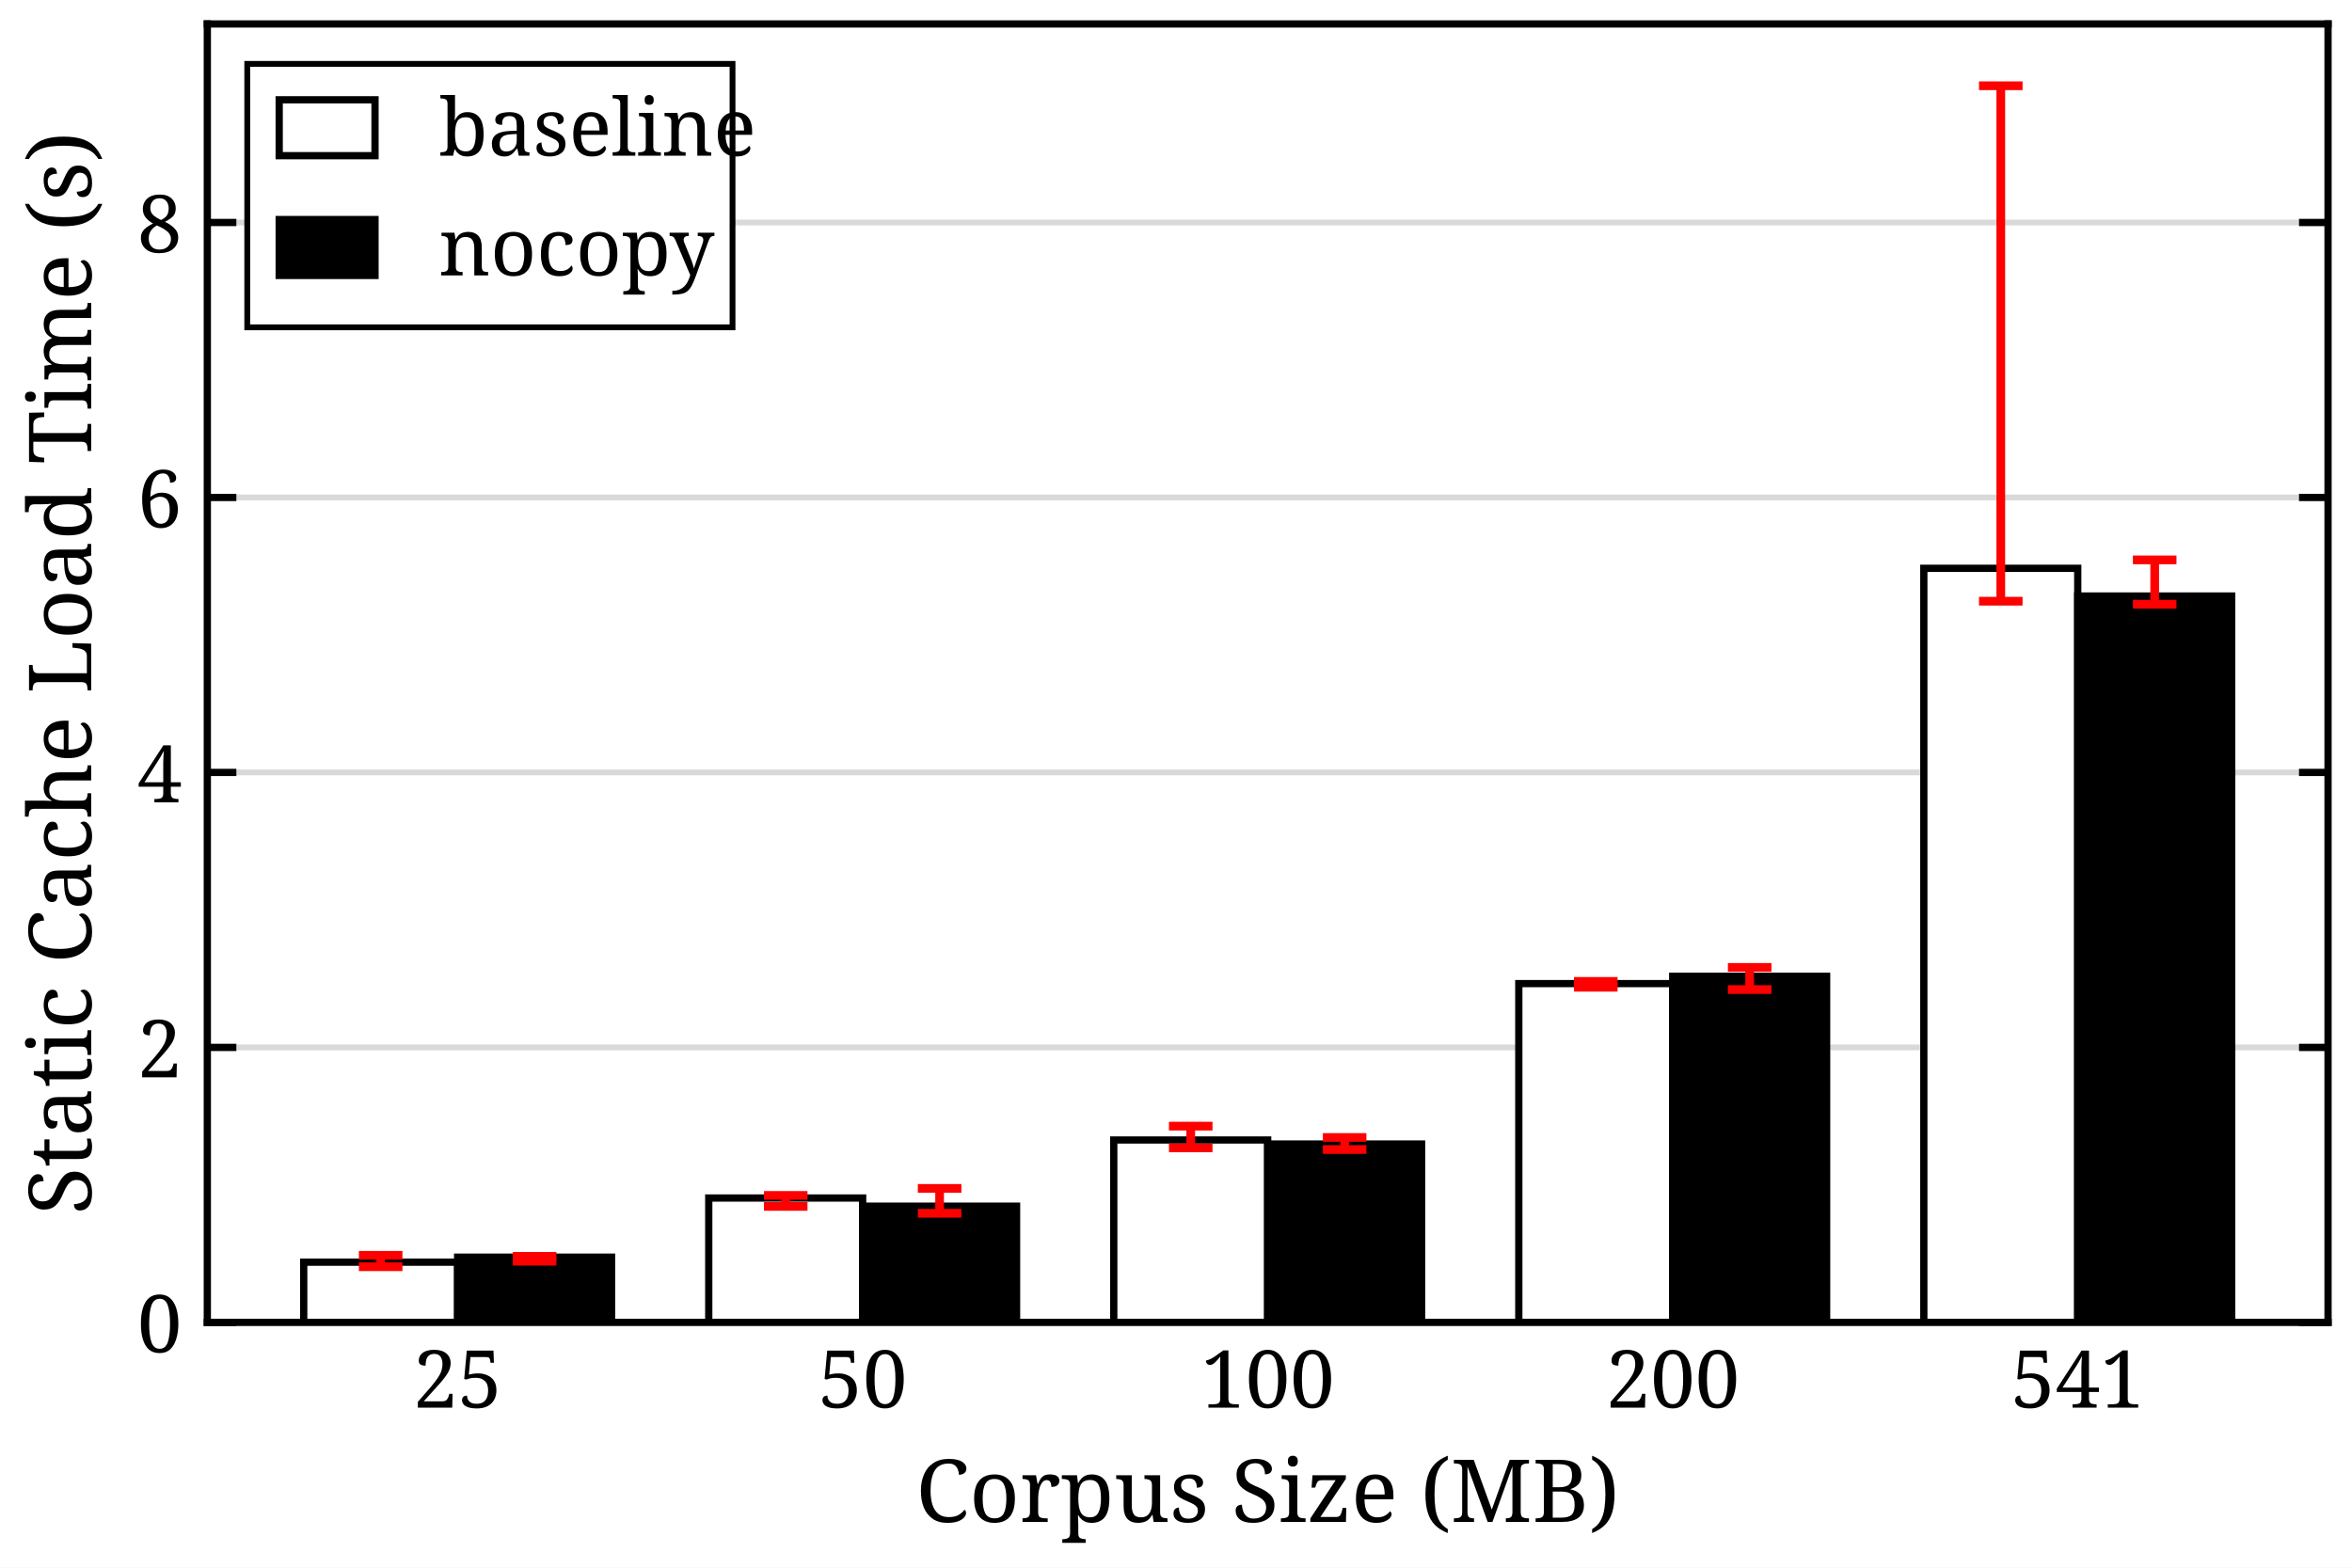
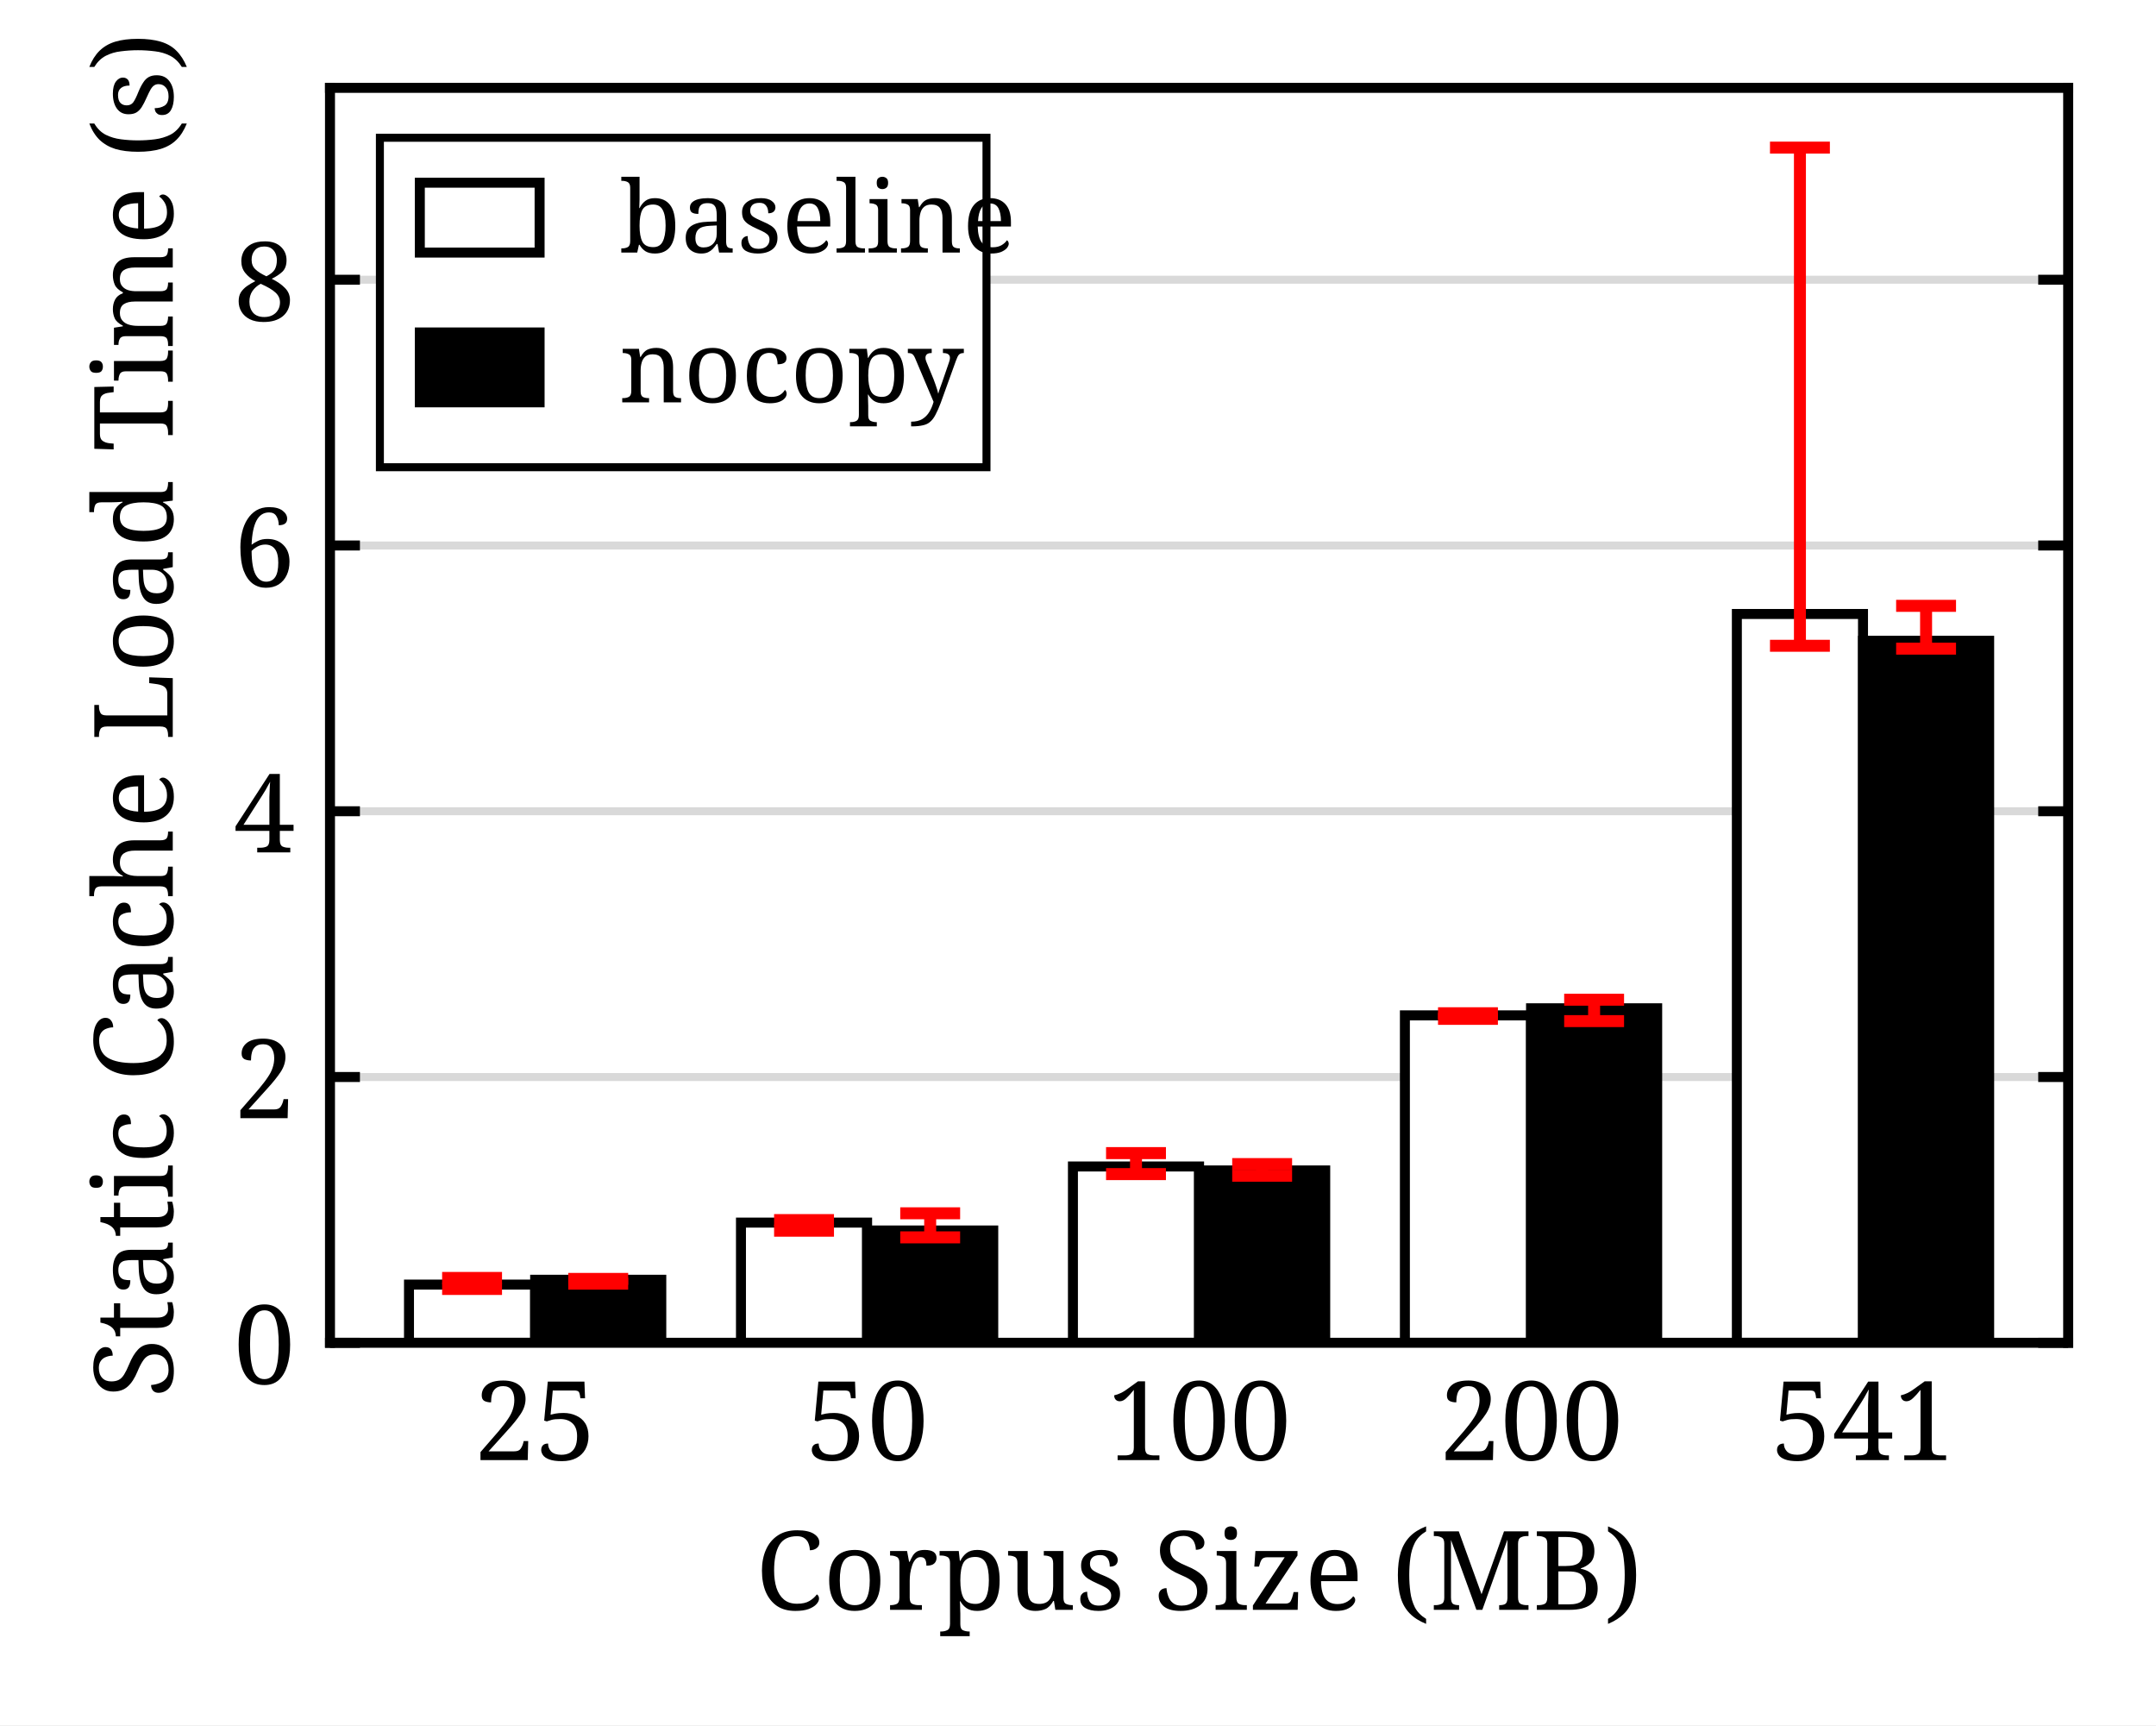
- <svg xmlns="http://www.w3.org/2000/svg" xmlns:xlink="http://www.w3.org/1999/xlink" width="324pt" height="216pt" viewBox="0 0 324 216" version="1.1">
+ <svg xmlns="http://www.w3.org/2000/svg" xmlns:xlink="http://www.w3.org/1999/xlink" width="216pt" height="172.8pt" viewBox="0 0 216 172.8" version="1.1">
  <defs>
    <style type="text/css">*{stroke-linejoin: round; stroke-linecap: butt}</style>
  </defs>
  <g id="figure_1">
    <g id="patch_1">
-       <path d="M 0 216  L 324 216  L 324 0  L 0 0  z " style="fill: #ffffff" />
+       <path d="M 0 172.8  L 216 172.8  L 216 0  L 0 0  z " style="fill: #ffffff" />
    </g>
    <g id="axes_1">
      <g id="patch_2">
-         <path d="M 28.56 182.2  L 320.7 182.2  L 320.7 3.3  L 28.56 3.3  z " style="fill: #ffffff" />
+         <path d="M 33.06 134.5  L 207.2 134.5  L 207.2 8.8  L 33.06 8.8  z " style="fill: #ffffff" />
      </g>
      <g id="matplotlib.axis_1">
        <g id="xtick_1">
          <g id="text_1">
-             <text style="font-size: 11px; font-family: 'STIXGeneral', serif; text-anchor: middle" x="63.041" y="193.95" transform="rotate(-0 63.041 193.95)">25</text>
+             <text style="font-size: 11px; font-family: 'STIXGeneral', serif; text-anchor: middle" x="53.614" y="146.25" transform="rotate(-0 53.61357 146.25)">25</text>
          </g>
        </g>
        <g id="xtick_2">
          <g id="text_2">
-             <text style="font-size: 11px; font-family: 'STIXGeneral', serif; text-anchor: middle" x="118.835" y="193.95" transform="rotate(-0 118.8355 193.95)">50</text>
+             <text style="font-size: 11px; font-family: 'STIXGeneral', serif; text-anchor: middle" x="86.872" y="146.25" transform="rotate(-0 86.87179 146.25)">50</text>
          </g>
        </g>
        <g id="xtick_3">
          <g id="text_3">
-             <text style="font-size: 11px; font-family: 'STIXGeneral', serif; text-anchor: middle" x="174.63" y="193.95" transform="rotate(-0 174.63 193.95)">100</text>
+             <text style="font-size: 11px; font-family: 'STIXGeneral', serif; text-anchor: middle" x="120.13" y="146.25" transform="rotate(-0 120.13 146.25)">100</text>
          </g>
        </g>
        <g id="xtick_4">
          <g id="text_4">
-             <text style="font-size: 11px; font-family: 'STIXGeneral', serif; text-anchor: middle" x="230.424" y="193.95" transform="rotate(-0 230.4245 193.95)">200</text>
+             <text style="font-size: 11px; font-family: 'STIXGeneral', serif; text-anchor: middle" x="153.388" y="146.25" transform="rotate(-0 153.3882 146.25)">200</text>
          </g>
        </g>
        <g id="xtick_5">
          <g id="text_5">
-             <text style="font-size: 11px; font-family: 'STIXGeneral', serif; text-anchor: middle" x="286.219" y="193.95" transform="rotate(-0 286.219 193.95)">541</text>
+             <text style="font-size: 11px; font-family: 'STIXGeneral', serif; text-anchor: middle" x="186.646" y="146.25" transform="rotate(-0 186.6464 146.25)">541</text>
          </g>
        </g>
        <g id="text_6">
-           <text style="font-size: 12px; font-family: 'STIXGeneral', serif; text-anchor: middle" x="174.63" y="209.7" transform="rotate(-0 174.63 209.7)">Corpus Size (MB)</text>
+           <text style="font-size: 11px; font-family: 'STIXGeneral', serif; text-anchor: middle" x="120.13" y="161.25" transform="rotate(-0 120.13 161.25)">Corpus Size (MB)</text>
        </g>
      </g>
      <g id="matplotlib.axis_2">
        <g id="ytick_1">
          <g id="line2d_1">
-             <path d="M 28.56 182.2  L 320.7 182.2  " clip-path="url(#pcb27ca507b)" style="fill: none; stroke: #d9d9d9; stroke-width: 0.8; stroke-linecap: square" />
+             <path d="M 33.06 134.5  L 207.2 134.5  " clip-path="url(#p39744489fa)" style="fill: none; stroke: #d9d9d9; stroke-width: 0.8; stroke-linecap: square" />
          </g>
          <g id="line2d_2">
            <defs>
-               <path id="m259b991957" d="M 0 0  L 4 0  " style="stroke: #000000" />
+               <path id="mdae82fceea" d="M 0 0  L 3 0  " style="stroke: #000000" />
            </defs>
            <g>
-               <use xlink:href="#m259b991957" x="28.56" y="182.2" style="stroke: #000000" />
+               <use xlink:href="#mdae82fceea" x="33.06" y="134.5" style="stroke: #000000" />
            </g>
          </g>
          <g id="line2d_3">
            <defs>
-               <path id="m09caad8e75" d="M 0 0  L -4 0  " style="stroke: #000000" />
+               <path id="m9e3574b6be" d="M 0 0  L -3 0  " style="stroke: #000000" />
            </defs>
            <g>
-               <use xlink:href="#m09caad8e75" x="320.7" y="182.2" style="stroke: #000000" />
+               <use xlink:href="#m9e3574b6be" x="207.2" y="134.5" style="stroke: #000000" />
            </g>
          </g>
          <g id="text_7">
-             <text style="font-size: 11px; font-family: 'STIXGeneral', serif; text-anchor: end" x="25.06" y="186.325" transform="rotate(-0 25.06 186.325)">0</text>
+             <text style="font-size: 11px; font-family: 'STIXGeneral', serif; text-anchor: end" x="29.56" y="138.625" transform="rotate(-0 29.56 138.625)">0</text>
          </g>
        </g>
        <g id="ytick_2">
          <g id="line2d_4">
-             <path d="M 28.56 144.314  L 320.7 144.314  " clip-path="url(#pcb27ca507b)" style="fill: none; stroke: #d9d9d9; stroke-width: 0.8; stroke-linecap: square" />
+             <path d="M 33.06 107.88  L 207.2 107.88  " clip-path="url(#p39744489fa)" style="fill: none; stroke: #d9d9d9; stroke-width: 0.8; stroke-linecap: square" />
          </g>
          <g id="line2d_5">
            <g>
-               <use xlink:href="#m259b991957" x="28.56" y="144.314" style="stroke: #000000" />
+               <use xlink:href="#mdae82fceea" x="33.06" y="107.88" style="stroke: #000000" />
            </g>
          </g>
          <g id="line2d_6">
            <g>
-               <use xlink:href="#m09caad8e75" x="320.7" y="144.314" style="stroke: #000000" />
+               <use xlink:href="#m9e3574b6be" x="207.2" y="107.88" style="stroke: #000000" />
            </g>
          </g>
          <g id="text_8">
-             <text style="font-size: 11px; font-family: 'STIXGeneral', serif; text-anchor: end" x="25.06" y="148.439" transform="rotate(-0 25.06 148.4387)">2</text>
+             <text style="font-size: 11px; font-family: 'STIXGeneral', serif; text-anchor: end" x="29.56" y="112.005" transform="rotate(-0 29.56 112.0051)">2</text>
          </g>
        </g>
        <g id="ytick_3">
          <g id="line2d_7">
-             <path d="M 28.56 106.427  L 320.7 106.427  " clip-path="url(#pcb27ca507b)" style="fill: none; stroke: #d9d9d9; stroke-width: 0.8; stroke-linecap: square" />
+             <path d="M 33.06 81.26  L 207.2 81.26  " clip-path="url(#p39744489fa)" style="fill: none; stroke: #d9d9d9; stroke-width: 0.8; stroke-linecap: square" />
          </g>
          <g id="line2d_8">
            <g>
-               <use xlink:href="#m259b991957" x="28.56" y="106.427" style="stroke: #000000" />
+               <use xlink:href="#mdae82fceea" x="33.06" y="81.26" style="stroke: #000000" />
            </g>
          </g>
          <g id="line2d_9">
            <g>
-               <use xlink:href="#m09caad8e75" x="320.7" y="106.427" style="stroke: #000000" />
+               <use xlink:href="#m9e3574b6be" x="207.2" y="81.26" style="stroke: #000000" />
            </g>
          </g>
          <g id="text_9">
-             <text style="font-size: 11px; font-family: 'STIXGeneral', serif; text-anchor: end" x="25.06" y="110.552" transform="rotate(-0 25.06 110.5525)">4</text>
+             <text style="font-size: 11px; font-family: 'STIXGeneral', serif; text-anchor: end" x="29.56" y="85.385" transform="rotate(-0 29.56 85.38517)">4</text>
          </g>
        </g>
        <g id="ytick_4">
          <g id="line2d_10">
-             <path d="M 28.56 68.541  L 320.7 68.541  " clip-path="url(#pcb27ca507b)" style="fill: none; stroke: #d9d9d9; stroke-width: 0.8; stroke-linecap: square" />
+             <path d="M 33.06 54.64  L 207.2 54.64  " clip-path="url(#p39744489fa)" style="fill: none; stroke: #d9d9d9; stroke-width: 0.8; stroke-linecap: square" />
          </g>
          <g id="line2d_11">
            <g>
-               <use xlink:href="#m259b991957" x="28.56" y="68.541" style="stroke: #000000" />
+               <use xlink:href="#mdae82fceea" x="33.06" y="54.64" style="stroke: #000000" />
            </g>
          </g>
          <g id="line2d_12">
            <g>
-               <use xlink:href="#m09caad8e75" x="320.7" y="68.541" style="stroke: #000000" />
+               <use xlink:href="#m9e3574b6be" x="207.2" y="54.64" style="stroke: #000000" />
            </g>
          </g>
          <g id="text_10">
-             <text style="font-size: 11px; font-family: 'STIXGeneral', serif; text-anchor: end" x="25.06" y="72.666" transform="rotate(-0 25.06 72.66622)">6</text>
+             <text style="font-size: 11px; font-family: 'STIXGeneral', serif; text-anchor: end" x="29.56" y="58.765" transform="rotate(-0 29.56 58.76525)">6</text>
          </g>
        </g>
        <g id="ytick_5">
          <g id="line2d_13">
-             <path d="M 28.56 30.655  L 320.7 30.655  " clip-path="url(#pcb27ca507b)" style="fill: none; stroke: #d9d9d9; stroke-width: 0.8; stroke-linecap: square" />
+             <path d="M 33.06 28.02  L 207.2 28.02  " clip-path="url(#p39744489fa)" style="fill: none; stroke: #d9d9d9; stroke-width: 0.8; stroke-linecap: square" />
          </g>
          <g id="line2d_14">
            <g>
-               <use xlink:href="#m259b991957" x="28.56" y="30.655" style="stroke: #000000" />
+               <use xlink:href="#mdae82fceea" x="33.06" y="28.02" style="stroke: #000000" />
            </g>
          </g>
          <g id="line2d_15">
            <g>
-               <use xlink:href="#m09caad8e75" x="320.7" y="30.655" style="stroke: #000000" />
+               <use xlink:href="#m9e3574b6be" x="207.2" y="28.02" style="stroke: #000000" />
            </g>
          </g>
          <g id="text_11">
-             <text style="font-size: 11px; font-family: 'STIXGeneral', serif; text-anchor: end" x="25.06" y="34.78" transform="rotate(-0 25.06 34.77996)">8</text>
+             <text style="font-size: 11px; font-family: 'STIXGeneral', serif; text-anchor: end" x="29.56" y="32.145" transform="rotate(-0 29.56 32.14534)">8</text>
          </g>
        </g>
        <g id="text_12">
-           <text style="font-size: 12px; font-family: 'STIXGeneral', serif; text-anchor: middle" x="12.56" y="92.75" transform="rotate(-90 12.56 92.75)">Static Cache Load Time (s)</text>
+           <text style="font-size: 11px; font-family: 'STIXGeneral', serif; text-anchor: middle" x="17.31" y="71.65" transform="rotate(-90 17.31 71.65)">Static Cache Load Time (s)</text>
        </g>
      </g>
      <g id="patch_3">
-         <path d="M 41.839 182.2  L 63.041 182.2  L 63.041 173.906  L 41.839 173.906  z " clip-path="url(#pcb27ca507b)" style="fill: #ffffff; stroke: #000000; stroke-linejoin: miter" />
+         <path d="M 40.975 134.5  L 53.614 134.5  L 53.614 128.672  L 40.975 128.672  z " clip-path="url(#p39744489fa)" style="fill: #ffffff; stroke: #000000; stroke-linejoin: miter" />
      </g>
      <g id="patch_4">
-         <path d="M 97.634 182.2  L 118.835 182.2  L 118.835 165.069  L 97.634 165.069  z " clip-path="url(#pcb27ca507b)" style="fill: #ffffff; stroke: #000000; stroke-linejoin: miter" />
+         <path d="M 74.234 134.5  L 86.872 134.5  L 86.872 122.463  L 74.234 122.463  z " clip-path="url(#p39744489fa)" style="fill: #ffffff; stroke: #000000; stroke-linejoin: miter" />
      </g>
      <g id="patch_5">
-         <path d="M 153.428 182.2  L 174.63 182.2  L 174.63 157.071  L 153.428 157.071  z " clip-path="url(#pcb27ca507b)" style="fill: #ffffff; stroke: #000000; stroke-linejoin: miter" />
+         <path d="M 107.492 134.5  L 120.13 134.5  L 120.13 116.843  L 107.492 116.843  z " clip-path="url(#p39744489fa)" style="fill: #ffffff; stroke: #000000; stroke-linejoin: miter" />
      </g>
      <g id="patch_6">
-         <path d="M 209.223 182.2  L 230.424 182.2  L 230.424 135.522  L 209.223 135.522  z " clip-path="url(#pcb27ca507b)" style="fill: #ffffff; stroke: #000000; stroke-linejoin: miter" />
+         <path d="M 140.75 134.5  L 153.388 134.5  L 153.388 101.703  L 140.75 101.703  z " clip-path="url(#p39744489fa)" style="fill: #ffffff; stroke: #000000; stroke-linejoin: miter" />
      </g>
      <g id="patch_7">
-         <path d="M 265.017 182.2  L 286.219 182.2  L 286.219 78.304  L 265.017 78.304  z " clip-path="url(#pcb27ca507b)" style="fill: #ffffff; stroke: #000000; stroke-linejoin: miter" />
+         <path d="M 174.008 134.5  L 186.646 134.5  L 186.646 61.5  L 174.008 61.5  z " clip-path="url(#p39744489fa)" style="fill: #ffffff; stroke: #000000; stroke-linejoin: miter" />
      </g>
      <g id="patch_8">
-         <path d="M 63.041 182.2  L 84.243 182.2  L 84.243 173.213  L 63.041 173.213  z " clip-path="url(#pcb27ca507b)" style="stroke: #000000; stroke-linejoin: miter" />
+         <path d="M 53.614 134.5  L 66.252 134.5  L 66.252 128.185  L 53.614 128.185  z " clip-path="url(#p39744489fa)" style="stroke: #000000; stroke-linejoin: miter" />
      </g>
      <g id="patch_9">
-         <path d="M 118.835 182.2  L 140.037 182.2  L 140.037 166.192  L 118.835 166.192  z " clip-path="url(#pcb27ca507b)" style="stroke: #000000; stroke-linejoin: miter" />
+         <path d="M 86.872 134.5  L 99.51 134.5  L 99.51 123.253  L 86.872 123.253  z " clip-path="url(#p39744489fa)" style="stroke: #000000; stroke-linejoin: miter" />
      </g>
      <g id="patch_10">
-         <path d="M 174.63 182.2  L 195.832 182.2  L 195.832 157.63  L 174.63 157.63  z " clip-path="url(#pcb27ca507b)" style="stroke: #000000; stroke-linejoin: miter" />
+         <path d="M 120.13 134.5  L 132.768 134.5  L 132.768 117.236  L 120.13 117.236  z " clip-path="url(#p39744489fa)" style="stroke: #000000; stroke-linejoin: miter" />
      </g>
      <g id="patch_11">
-         <path d="M 230.424 182.2  L 251.626 182.2  L 251.626 134.517  L 230.424 134.517  z " clip-path="url(#pcb27ca507b)" style="stroke: #000000; stroke-linejoin: miter" />
+         <path d="M 153.388 134.5  L 166.026 134.5  L 166.026 100.997  L 153.388 100.997  z " clip-path="url(#p39744489fa)" style="stroke: #000000; stroke-linejoin: miter" />
      </g>
      <g id="patch_12">
-         <path d="M 286.219 182.2  L 307.421 182.2  L 307.421 82.121  L 286.219 82.121  z " clip-path="url(#pcb27ca507b)" style="stroke: #000000; stroke-linejoin: miter" />
+         <path d="M 186.646 134.5  L 199.285 134.5  L 199.285 64.181  L 186.646 64.181  z " clip-path="url(#p39744489fa)" style="stroke: #000000; stroke-linejoin: miter" />
      </g>
      <g id="patch_13">
-         <path d="M 28.56 182.2  L 28.56 3.3  " style="fill: none; stroke: #000000; stroke-linejoin: miter; stroke-linecap: square" />
+         <path d="M 33.06 134.5  L 33.06 8.8  " style="fill: none; stroke: #000000; stroke-linejoin: miter; stroke-linecap: square" />
      </g>
      <g id="patch_14">
-         <path d="M 320.7 182.2  L 320.7 3.3  " style="fill: none; stroke: #000000; stroke-linejoin: miter; stroke-linecap: square" />
+         <path d="M 207.2 134.5  L 207.2 8.8  " style="fill: none; stroke: #000000; stroke-linejoin: miter; stroke-linecap: square" />
      </g>
      <g id="patch_15">
-         <path d="M 28.56 182.2  L 320.7 182.2  " style="fill: none; stroke: #000000; stroke-linejoin: miter; stroke-linecap: square" />
+         <path d="M 33.06 134.5  L 207.2 134.5  " style="fill: none; stroke: #000000; stroke-linejoin: miter; stroke-linecap: square" />
      </g>
      <g id="patch_16">
-         <path d="M 28.56 3.3  L 320.7 3.3  " style="fill: none; stroke: #000000; stroke-linejoin: miter; stroke-linecap: square" />
+         <path d="M 33.06 8.8  L 207.2 8.8  " style="fill: none; stroke: #000000; stroke-linejoin: miter; stroke-linecap: square" />
      </g>
      <g id="LineCollection_1">
-         <path d="M 52.44 174.531  L 52.44 172.96  " clip-path="url(#pcb27ca507b)" style="fill: none; stroke: #ff0000; stroke-width: 1.2" />
-         <path d="M 108.235 166.221  L 108.235 164.709  " clip-path="url(#pcb27ca507b)" style="fill: none; stroke: #ff0000; stroke-width: 1.2" />
-         <path d="M 164.029 158.155  L 164.029 155.162  " clip-path="url(#pcb27ca507b)" style="fill: none; stroke: #ff0000; stroke-width: 1.2" />
-         <path d="M 219.824 136.022  L 219.824 135.22  " clip-path="url(#pcb27ca507b)" style="fill: none; stroke: #ff0000; stroke-width: 1.2" />
-         <path d="M 275.618 82.839  L 275.618 11.819  " clip-path="url(#pcb27ca507b)" style="fill: none; stroke: #ff0000; stroke-width: 1.2" />
+         <path d="M 47.295 129.112  L 47.295 128.008  " clip-path="url(#p39744489fa)" style="fill: none; stroke: #ff0000; stroke-width: 1.2" />
+         <path d="M 80.553 123.273  L 80.553 122.211  " clip-path="url(#p39744489fa)" style="fill: none; stroke: #ff0000; stroke-width: 1.2" />
+         <path d="M 113.811 117.605  L 113.811 115.503  " clip-path="url(#p39744489fa)" style="fill: none; stroke: #ff0000; stroke-width: 1.2" />
+         <path d="M 147.069 102.054  L 147.069 101.49  " clip-path="url(#p39744489fa)" style="fill: none; stroke: #ff0000; stroke-width: 1.2" />
+         <path d="M 180.327 64.686  L 180.327 14.786  " clip-path="url(#p39744489fa)" style="fill: none; stroke: #ff0000; stroke-width: 1.2" />
      </g>
      <g id="line2d_16">
        <defs>
          <path id="m49be664565" d="M 3 0  L -3 -0  " style="stroke: #ff0000; stroke-width: 1.2" />
        </defs>
-         <g clip-path="url(#pcb27ca507b)">
-           <use xlink:href="#m49be664565" x="52.44" y="174.531" style="fill: #1f77b4; stroke: #ff0000; stroke-width: 1.2" />
-           <use xlink:href="#m49be664565" x="108.235" y="166.221" style="fill: #1f77b4; stroke: #ff0000; stroke-width: 1.2" />
-           <use xlink:href="#m49be664565" x="164.029" y="158.155" style="fill: #1f77b4; stroke: #ff0000; stroke-width: 1.2" />
-           <use xlink:href="#m49be664565" x="219.824" y="136.022" style="fill: #1f77b4; stroke: #ff0000; stroke-width: 1.2" />
-           <use xlink:href="#m49be664565" x="275.618" y="82.839" style="fill: #1f77b4; stroke: #ff0000; stroke-width: 1.2" />
+         <g clip-path="url(#p39744489fa)">
+           <use xlink:href="#m49be664565" x="47.295" y="129.112" style="fill: #1f77b4; stroke: #ff0000; stroke-width: 1.2" />
+           <use xlink:href="#m49be664565" x="80.553" y="123.273" style="fill: #1f77b4; stroke: #ff0000; stroke-width: 1.2" />
+           <use xlink:href="#m49be664565" x="113.811" y="117.605" style="fill: #1f77b4; stroke: #ff0000; stroke-width: 1.2" />
+           <use xlink:href="#m49be664565" x="147.069" y="102.054" style="fill: #1f77b4; stroke: #ff0000; stroke-width: 1.2" />
+           <use xlink:href="#m49be664565" x="180.327" y="64.686" style="fill: #1f77b4; stroke: #ff0000; stroke-width: 1.2" />
        </g>
      </g>
      <g id="line2d_17">
-         <g clip-path="url(#pcb27ca507b)">
-           <use xlink:href="#m49be664565" x="52.44" y="172.96" style="fill: #1f77b4; stroke: #ff0000; stroke-width: 1.2" />
-           <use xlink:href="#m49be664565" x="108.235" y="164.709" style="fill: #1f77b4; stroke: #ff0000; stroke-width: 1.2" />
-           <use xlink:href="#m49be664565" x="164.029" y="155.162" style="fill: #1f77b4; stroke: #ff0000; stroke-width: 1.2" />
-           <use xlink:href="#m49be664565" x="219.824" y="135.22" style="fill: #1f77b4; stroke: #ff0000; stroke-width: 1.2" />
-           <use xlink:href="#m49be664565" x="275.618" y="11.819" style="fill: #1f77b4; stroke: #ff0000; stroke-width: 1.2" />
+         <g clip-path="url(#p39744489fa)">
+           <use xlink:href="#m49be664565" x="47.295" y="128.008" style="fill: #1f77b4; stroke: #ff0000; stroke-width: 1.2" />
+           <use xlink:href="#m49be664565" x="80.553" y="122.211" style="fill: #1f77b4; stroke: #ff0000; stroke-width: 1.2" />
+           <use xlink:href="#m49be664565" x="113.811" y="115.503" style="fill: #1f77b4; stroke: #ff0000; stroke-width: 1.2" />
+           <use xlink:href="#m49be664565" x="147.069" y="101.49" style="fill: #1f77b4; stroke: #ff0000; stroke-width: 1.2" />
+           <use xlink:href="#m49be664565" x="180.327" y="14.786" style="fill: #1f77b4; stroke: #ff0000; stroke-width: 1.2" />
        </g>
      </g>
      <g id="LineCollection_2">
-         <path d="M 73.642 173.776  L 73.642 173.097  " clip-path="url(#pcb27ca507b)" style="fill: none; stroke: #ff0000; stroke-width: 1.2" />
-         <path d="M 129.436 167.173  L 129.436 163.739  " clip-path="url(#pcb27ca507b)" style="fill: none; stroke: #ff0000; stroke-width: 1.2" />
-         <path d="M 185.231 158.386  L 185.231 156.721  " clip-path="url(#pcb27ca507b)" style="fill: none; stroke: #ff0000; stroke-width: 1.2" />
-         <path d="M 241.025 136.346  L 241.025 133.296  " clip-path="url(#pcb27ca507b)" style="fill: none; stroke: #ff0000; stroke-width: 1.2" />
-         <path d="M 296.82 83.247  L 296.82 77.143  " clip-path="url(#pcb27ca507b)" style="fill: none; stroke: #ff0000; stroke-width: 1.2" />
+         <path d="M 59.933 128.581  L 59.933 128.104  " clip-path="url(#p39744489fa)" style="fill: none; stroke: #ff0000; stroke-width: 1.2" />
+         <path d="M 93.191 123.941  L 93.191 121.529  " clip-path="url(#p39744489fa)" style="fill: none; stroke: #ff0000; stroke-width: 1.2" />
+         <path d="M 126.449 117.768  L 126.449 116.598  " clip-path="url(#p39744489fa)" style="fill: none; stroke: #ff0000; stroke-width: 1.2" />
+         <path d="M 159.707 102.282  L 159.707 100.138  " clip-path="url(#p39744489fa)" style="fill: none; stroke: #ff0000; stroke-width: 1.2" />
+         <path d="M 192.965 64.973  L 192.965 60.684  " clip-path="url(#p39744489fa)" style="fill: none; stroke: #ff0000; stroke-width: 1.2" />
      </g>
      <g id="line2d_18">
        <defs>
          <path id="m3f663b1e8a" d="M 3 0  L -3 -0  " style="stroke: #ff0000; stroke-width: 1.2" />
        </defs>
-         <g clip-path="url(#pcb27ca507b)">
-           <use xlink:href="#m3f663b1e8a" x="73.642" y="173.776" style="fill: #ff7f0e; stroke: #ff0000; stroke-width: 1.2" />
-           <use xlink:href="#m3f663b1e8a" x="129.436" y="167.173" style="fill: #ff7f0e; stroke: #ff0000; stroke-width: 1.2" />
-           <use xlink:href="#m3f663b1e8a" x="185.231" y="158.386" style="fill: #ff7f0e; stroke: #ff0000; stroke-width: 1.2" />
-           <use xlink:href="#m3f663b1e8a" x="241.025" y="136.346" style="fill: #ff7f0e; stroke: #ff0000; stroke-width: 1.2" />
-           <use xlink:href="#m3f663b1e8a" x="296.82" y="83.247" style="fill: #ff7f0e; stroke: #ff0000; stroke-width: 1.2" />
+         <g clip-path="url(#p39744489fa)">
+           <use xlink:href="#m3f663b1e8a" x="59.933" y="128.581" style="fill: #ff7f0e; stroke: #ff0000; stroke-width: 1.2" />
+           <use xlink:href="#m3f663b1e8a" x="93.191" y="123.941" style="fill: #ff7f0e; stroke: #ff0000; stroke-width: 1.2" />
+           <use xlink:href="#m3f663b1e8a" x="126.449" y="117.768" style="fill: #ff7f0e; stroke: #ff0000; stroke-width: 1.2" />
+           <use xlink:href="#m3f663b1e8a" x="159.707" y="102.282" style="fill: #ff7f0e; stroke: #ff0000; stroke-width: 1.2" />
+           <use xlink:href="#m3f663b1e8a" x="192.965" y="64.973" style="fill: #ff7f0e; stroke: #ff0000; stroke-width: 1.2" />
        </g>
      </g>
      <g id="line2d_19">
-         <g clip-path="url(#pcb27ca507b)">
-           <use xlink:href="#m3f663b1e8a" x="73.642" y="173.097" style="fill: #ff7f0e; stroke: #ff0000; stroke-width: 1.2" />
-           <use xlink:href="#m3f663b1e8a" x="129.436" y="163.739" style="fill: #ff7f0e; stroke: #ff0000; stroke-width: 1.2" />
-           <use xlink:href="#m3f663b1e8a" x="185.231" y="156.721" style="fill: #ff7f0e; stroke: #ff0000; stroke-width: 1.2" />
-           <use xlink:href="#m3f663b1e8a" x="241.025" y="133.296" style="fill: #ff7f0e; stroke: #ff0000; stroke-width: 1.2" />
-           <use xlink:href="#m3f663b1e8a" x="296.82" y="77.143" style="fill: #ff7f0e; stroke: #ff0000; stroke-width: 1.2" />
+         <g clip-path="url(#p39744489fa)">
+           <use xlink:href="#m3f663b1e8a" x="59.933" y="128.104" style="fill: #ff7f0e; stroke: #ff0000; stroke-width: 1.2" />
+           <use xlink:href="#m3f663b1e8a" x="93.191" y="121.529" style="fill: #ff7f0e; stroke: #ff0000; stroke-width: 1.2" />
+           <use xlink:href="#m3f663b1e8a" x="126.449" y="116.598" style="fill: #ff7f0e; stroke: #ff0000; stroke-width: 1.2" />
+           <use xlink:href="#m3f663b1e8a" x="159.707" y="100.138" style="fill: #ff7f0e; stroke: #ff0000; stroke-width: 1.2" />
+           <use xlink:href="#m3f663b1e8a" x="192.965" y="60.684" style="fill: #ff7f0e; stroke: #ff0000; stroke-width: 1.2" />
        </g>
      </g>
      <g id="line2d_20" />
      <g id="line2d_21" />
      <g id="legend_1">
        <g id="patch_17">
-           <path d="M 34.06 45.1  L 100.909 45.1  L 100.909 8.8  L 34.06 8.8  z " style="fill: #ffffff; stroke: #000000; stroke-width: 0.8; stroke-linejoin: miter" />
+           <path d="M 38.06 46.8  L 98.832 46.8  L 98.832 13.8  L 38.06 13.8  z " style="fill: #ffffff; stroke: #000000; stroke-width: 0.8; stroke-linejoin: miter" />
        </g>
        <g id="patch_18">
-           <path d="M 38.46 21.45  L 51.66 21.45  L 51.66 13.75  L 38.46 13.75  z " style="fill: #ffffff; stroke: #000000; stroke-linejoin: miter" />
+           <path d="M 42.06 25.3  L 54.06 25.3  L 54.06 18.3  L 42.06 18.3  z " style="fill: #ffffff; stroke: #000000; stroke-linejoin: miter" />
        </g>
        <g id="text_13">
-           <text style="font-size: 11px; font-family: 'STIXGeneral', serif; text-anchor: start" x="60.46" y="21.45" transform="rotate(-0 60.46 21.45)">baseline</text>
+           <text style="font-size: 10px; font-family: 'STIXGeneral', serif; text-anchor: start" x="62.06" y="25.3" transform="rotate(-0 62.06 25.3)">baseline</text>
        </g>
        <g id="patch_19">
-           <path d="M 38.46 37.95  L 51.66 37.95  L 51.66 30.25  L 38.46 30.25  z " style="stroke: #000000; stroke-linejoin: miter" />
+           <path d="M 42.06 40.3  L 54.06 40.3  L 54.06 33.3  L 42.06 33.3  z " style="stroke: #000000; stroke-linejoin: miter" />
        </g>
        <g id="text_14">
-           <text style="font-size: 11px; font-family: 'STIXGeneral', serif; text-anchor: start" x="60.46" y="37.95" transform="rotate(-0 60.46 37.95)">nocopy</text>
+           <text style="font-size: 10px; font-family: 'STIXGeneral', serif; text-anchor: start" x="62.06" y="40.3" transform="rotate(-0 62.06 40.3)">nocopy</text>
        </g>
      </g>
    </g>
  </g>
  <defs>
-     <clipPath id="pcb27ca507b">
-       <rect x="28.56" y="3.3" width="292.14" height="178.9" />
+     <clipPath id="p39744489fa">
+       <rect x="33.06" y="8.8" width="174.14" height="125.7" />
    </clipPath>
  </defs>
</svg>
